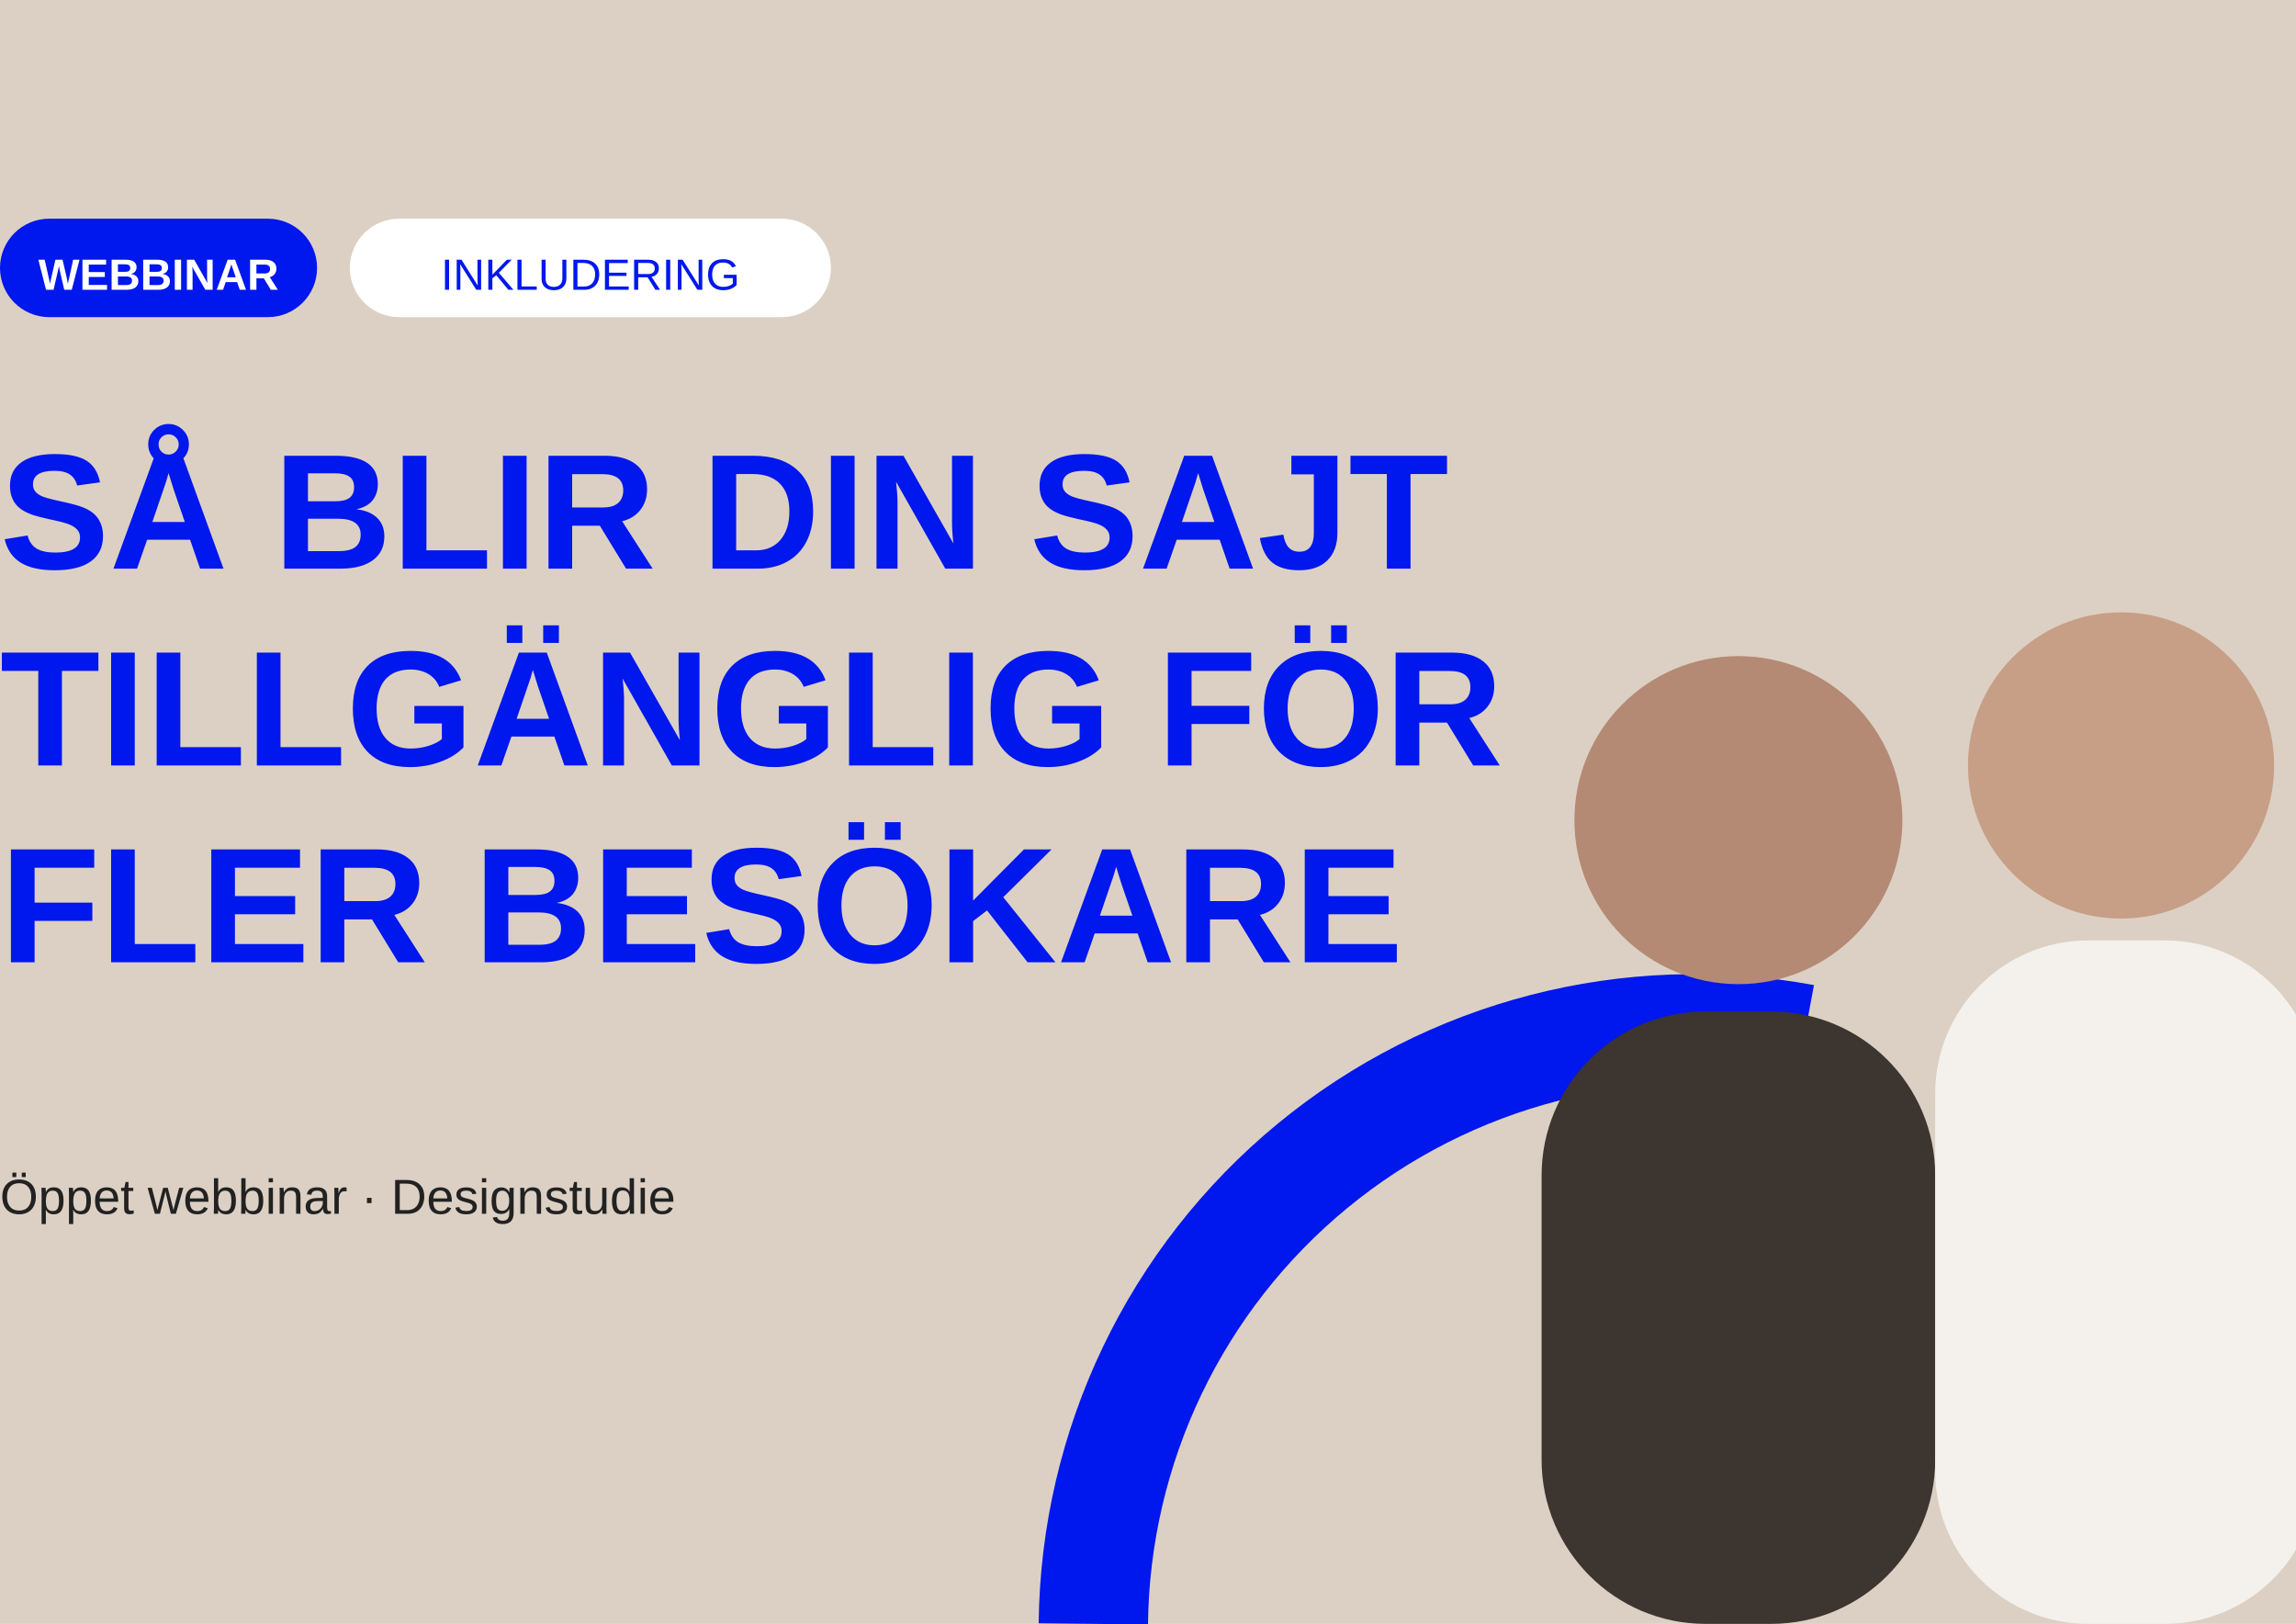
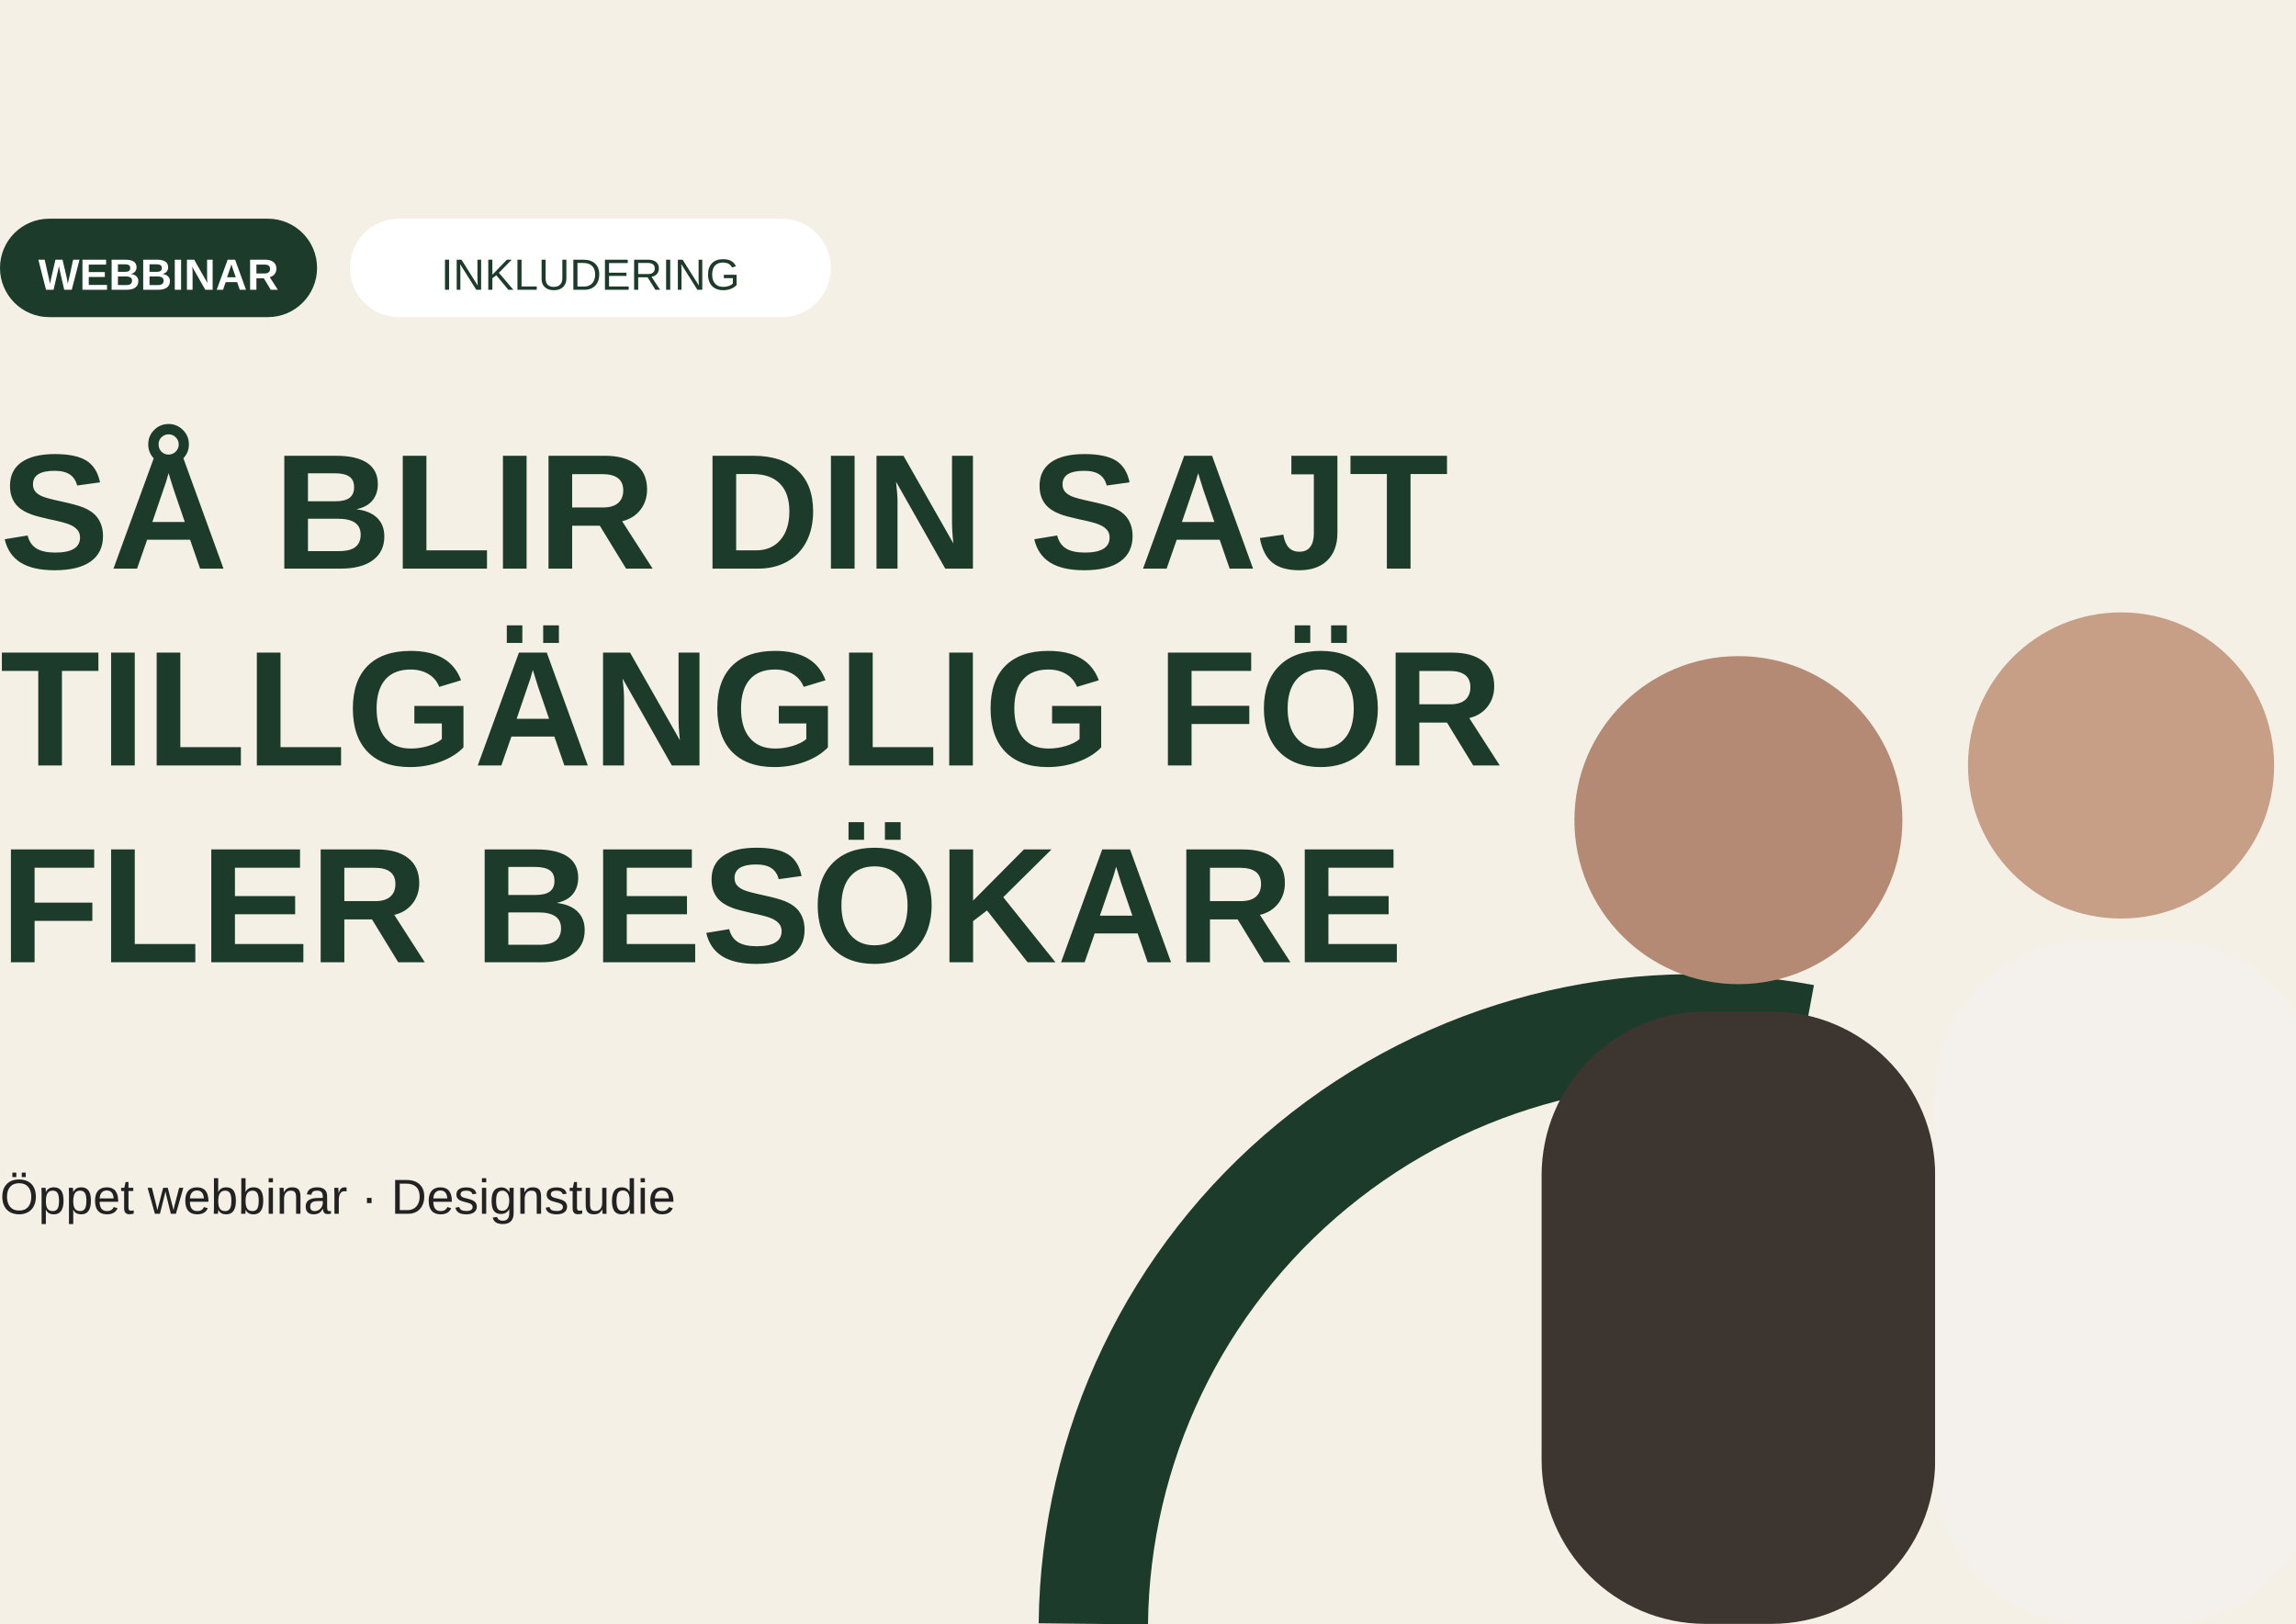
<svg xmlns="http://www.w3.org/2000/svg" viewBox="0 0 420 297" width="840" height="594">
-   <rect width="420" height="297" fill="#dcd0c4" />
-   <rect x="0" y="40" width="58" height="18" rx="9" fill="#0017ee" />
+   <rect width="420" height="297" fill="#f5f0e6" />
+   <rect x="0" y="40" width="58" height="18" rx="9" fill="#1d3b2a" />
  <text x="29" y="53" text-anchor="middle" font-family="Arial,sans-serif" font-size="8" font-weight="700" fill="#fff">WEBBINAR</text>
  <rect x="64" y="40" width="88" height="18" rx="9" fill="#fff" />
-   <text x="108" y="53" text-anchor="middle" font-family="Arial,sans-serif" font-size="8" fill="#0017ee">INKLUDERING</text>
-   <g font-family="Arial,sans-serif" font-weight="800" font-size="30" fill="#0017ee">
+   <text x="108" y="53" text-anchor="middle" font-family="Arial,sans-serif" font-size="8" fill="#1d3b2a">INKLUDERING</text>
+   <g font-family="Arial,sans-serif" font-weight="800" font-size="30" fill="#1d3b2a">
    <text x="0" y="104">SÅ BLIR DIN SAJT</text>
    <text x="0" y="140">TILLGÄNGLIG FÖR</text>
    <text x="0" y="176">FLER BESÖKARE</text>
  </g>
  <text x="0" y="222" font-family="Arial,sans-serif" font-size="9" fill="#222">Öppet webbinar · Designstudie</text>
-   <path d="M200 297 A110 110 0 0 1 330 190" fill="none" stroke="#0017ee" stroke-width="20" />
+   <path d="M200 297 A110 110 0 0 1 330 190" fill="none" stroke="#1d3b2a" stroke-width="20" />
  <circle cx="318" cy="150" r="30" fill="#b48a74" />
  <rect x="282" y="185" width="72" height="112" rx="30" fill="#3c3530" />
  <circle cx="388" cy="140" r="28" fill="#c79e86" />
  <rect x="354" y="172" width="70" height="125" rx="28" fill="#f4f1ec" />
</svg>
